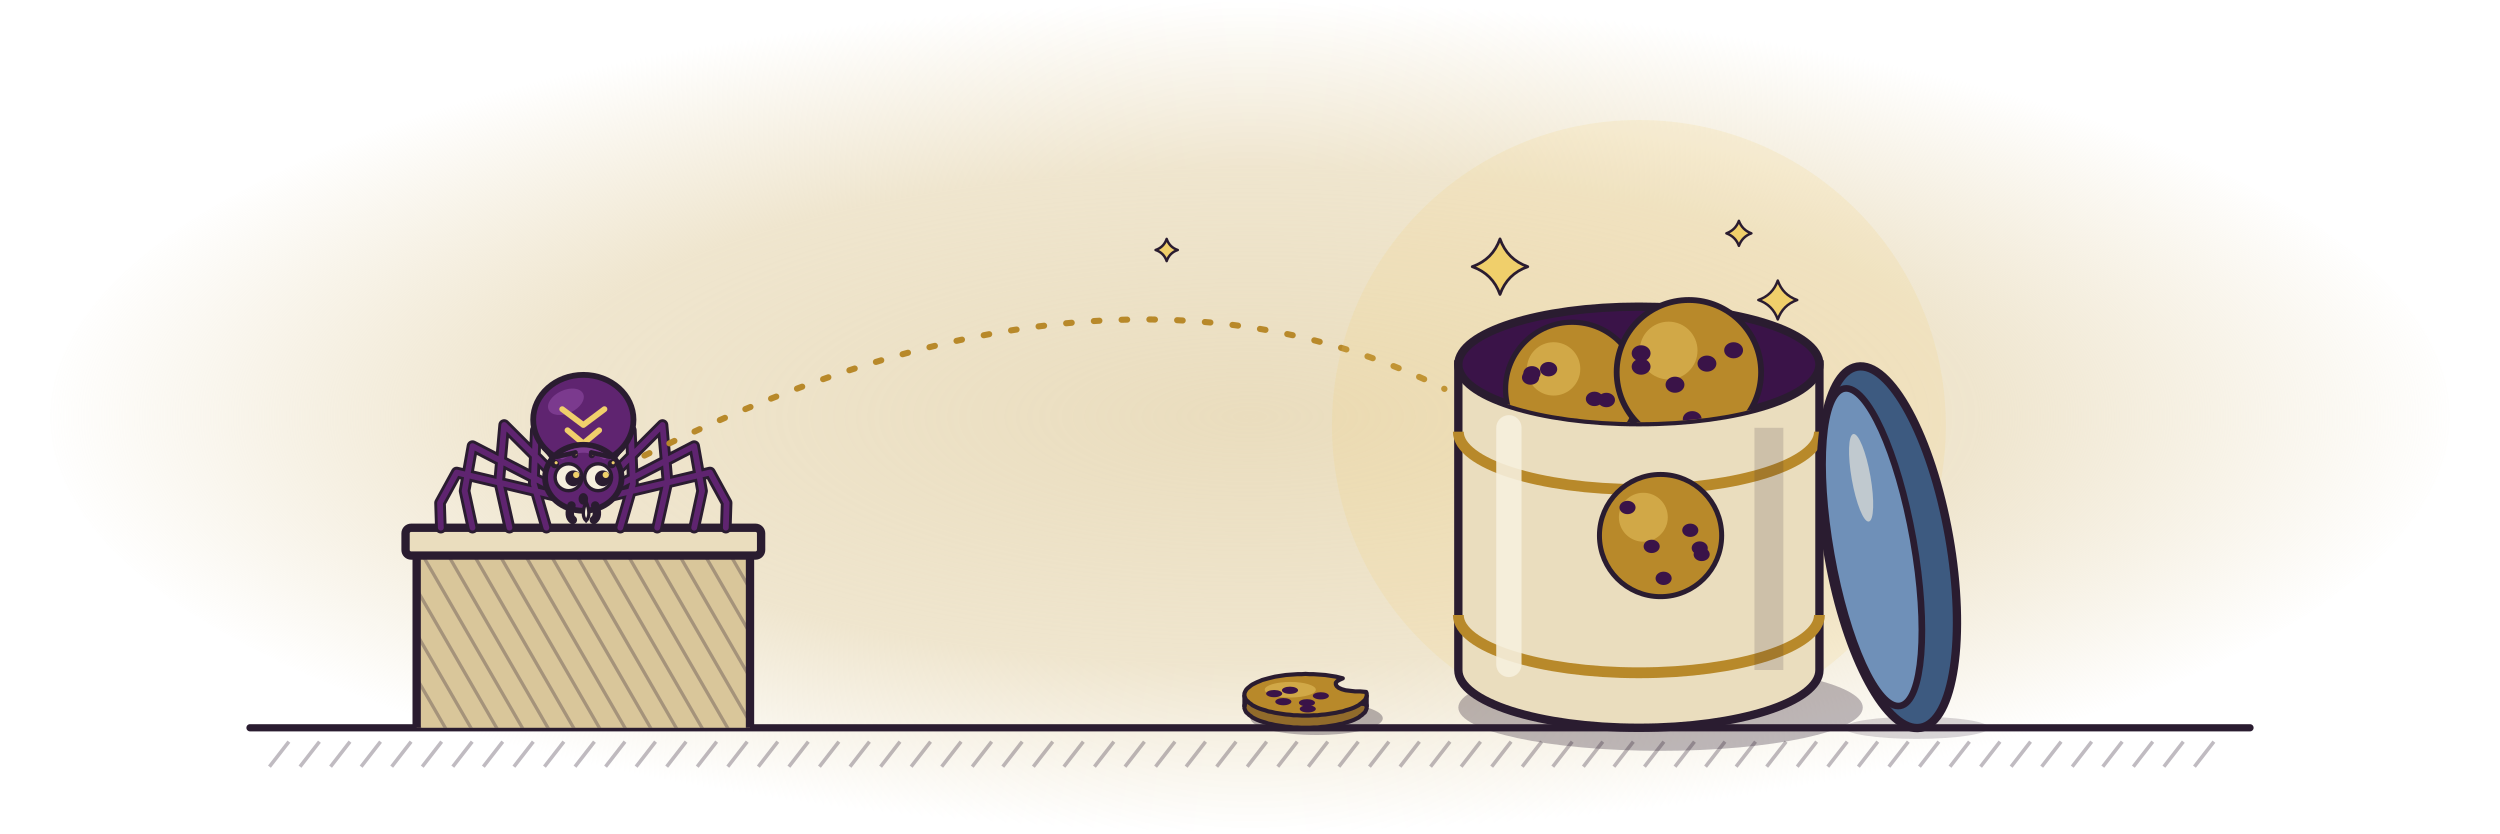
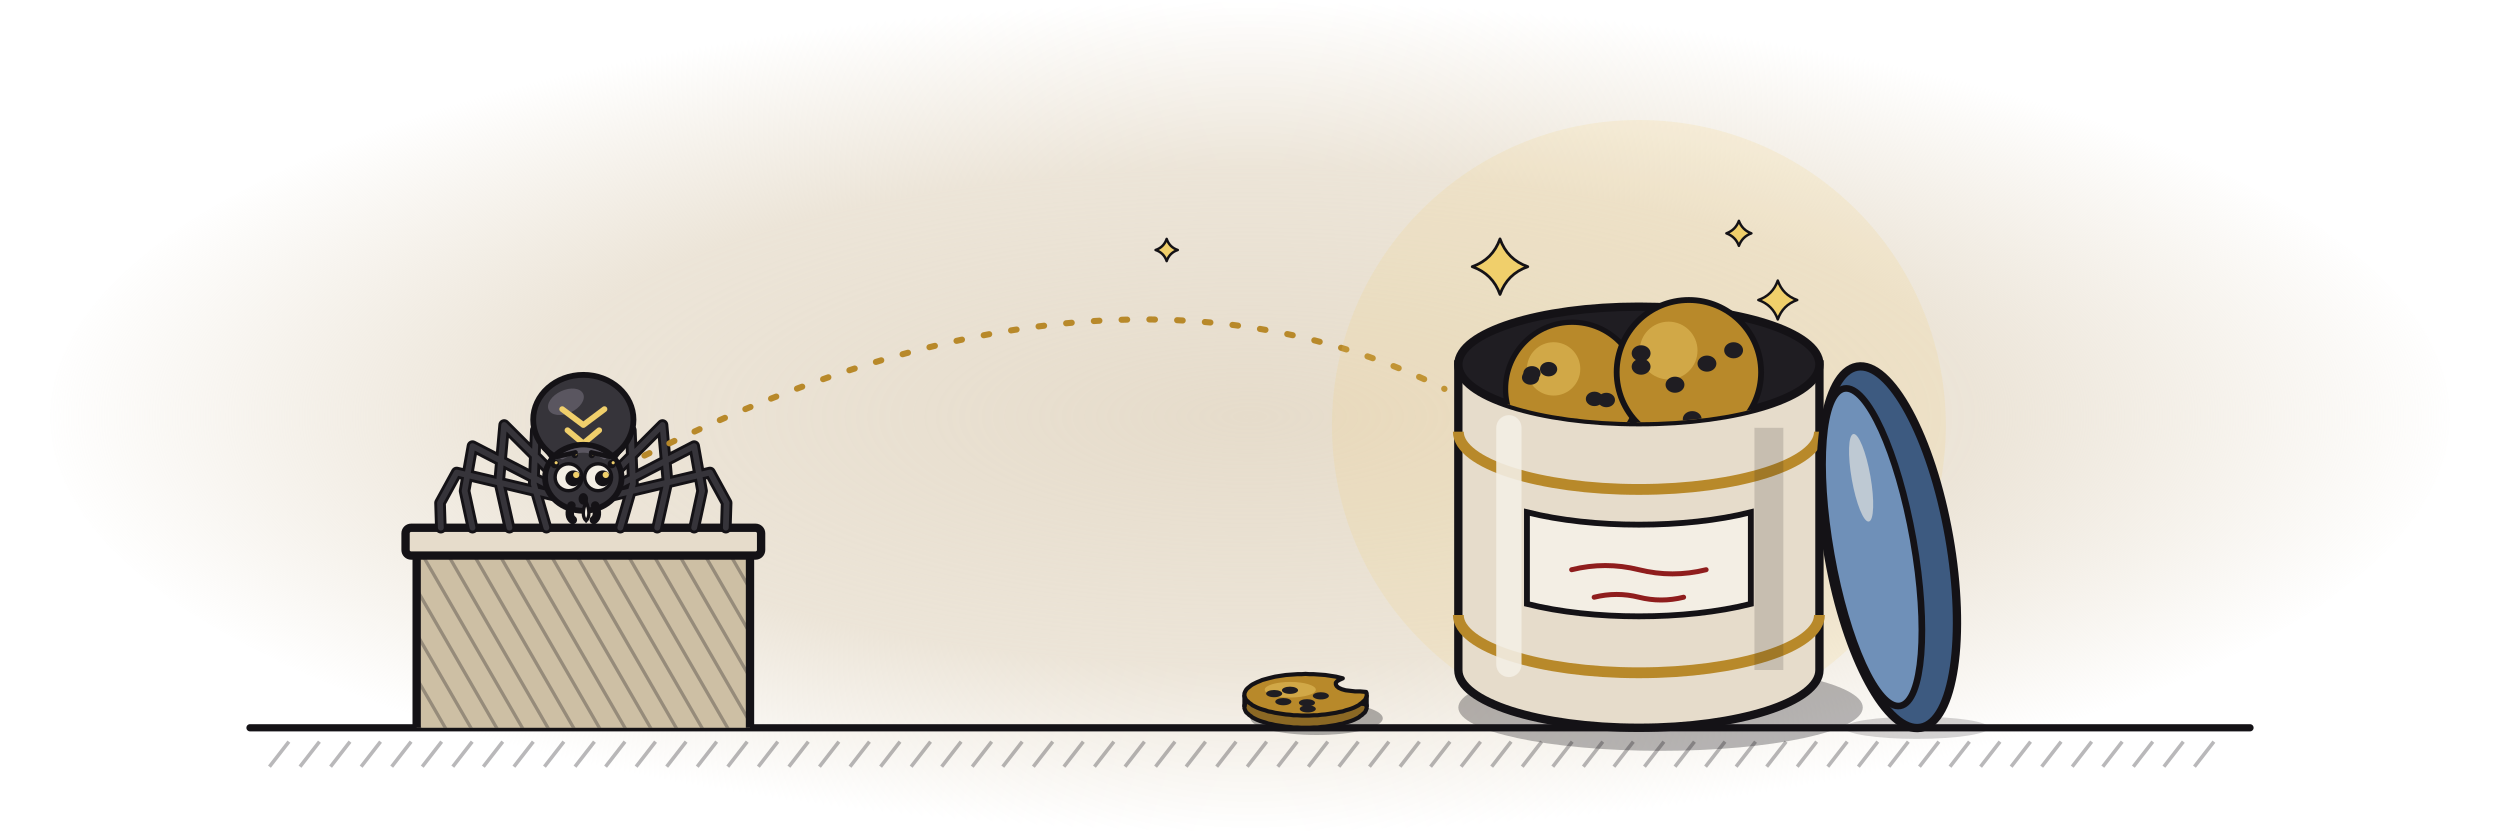
<svg xmlns="http://www.w3.org/2000/svg" viewBox="0 0 900 300" role="img" aria-label="A spider eyes an unguarded cookie tin">
  <defs>
    <radialGradient id="cw-glow" cx="50%" cy="50%" r="50%">
-       <stop offset="0" stop-color="#eaddbe" />
-       <stop offset=".6" stop-color="#eaddbe" stop-opacity=".75" />
-       <stop offset="1" stop-color="#eaddbe" stop-opacity="0" />
+       <stop offset="0" stop-color="#e6dccb" />
+       <stop offset=".6" stop-color="#e6dccb" stop-opacity=".75" />
+       <stop offset="1" stop-color="#e6dccb" stop-opacity="0" />
    </radialGradient>
  </defs>
  <ellipse cx="450" cy="150" rx="432" ry="150" fill="url(#cw-glow)" />
-   <path d="M90 262H810" stroke="#2a1c30" stroke-width="2.6" stroke-linecap="round" />
-   <path d="M104 267l-7 9M115 267l-7 9M126 267l-7 9M137 267l-7 9M148 267l-7 9M159 267l-7 9M170 267l-7 9M181 267l-7 9M192 267l-7 9M203 267l-7 9M214 267l-7 9M225 267l-7 9M236 267l-7 9M247 267l-7 9M258 267l-7 9M269 267l-7 9M280 267l-7 9M291 267l-7 9M302 267l-7 9M313 267l-7 9M324 267l-7 9M335 267l-7 9M346 267l-7 9M357 267l-7 9M368 267l-7 9M379 267l-7 9M390 267l-7 9M401 267l-7 9M412 267l-7 9M423 267l-7 9M434 267l-7 9M445 267l-7 9M456 267l-7 9M467 267l-7 9M478 267l-7 9M489 267l-7 9M500 267l-7 9M511 267l-7 9M522 267l-7 9M533 267l-7 9M544 267l-7 9M555 267l-7 9M566 267l-7 9M577 267l-7 9M588 267l-7 9M599 267l-7 9M610 267l-7 9M621 267l-7 9M632 267l-7 9M643 267l-7 9M654 267l-7 9M665 267l-7 9M676 267l-7 9M687 267l-7 9M698 267l-7 9M709 267l-7 9M720 267l-7 9M731 267l-7 9M742 267l-7 9M753 267l-7 9M764 267l-7 9M775 267l-7 9M786 267l-7 9M797 267l-7 9" stroke="#2a1c30" stroke-width="1.3" opacity=".3" />
-   <path d="M150 262V196h120v66" fill="#d9c69a" stroke="#2a1c30" stroke-width="3" stroke-linejoin="round" />
+   <path d="M90 262H810" stroke="#141216" stroke-width="2.6" stroke-linecap="round" />
+   <path d="M104 267l-7 9M115 267l-7 9M126 267l-7 9M137 267l-7 9M148 267l-7 9M159 267l-7 9M170 267l-7 9M181 267l-7 9M192 267l-7 9M203 267l-7 9M214 267l-7 9M225 267l-7 9M236 267l-7 9M247 267l-7 9M258 267l-7 9M269 267l-7 9M280 267l-7 9M291 267l-7 9M302 267l-7 9M313 267l-7 9M324 267l-7 9M335 267l-7 9M346 267l-7 9M357 267l-7 9M368 267l-7 9M379 267l-7 9M390 267l-7 9M401 267l-7 9M412 267l-7 9M423 267l-7 9M434 267l-7 9M445 267l-7 9M456 267l-7 9M467 267l-7 9M478 267l-7 9M489 267l-7 9M500 267l-7 9M511 267l-7 9M522 267l-7 9M533 267l-7 9M544 267l-7 9M555 267l-7 9M566 267l-7 9M577 267l-7 9M588 267l-7 9M599 267l-7 9M610 267l-7 9M621 267l-7 9M632 267l-7 9M643 267l-7 9M654 267l-7 9M665 267l-7 9M676 267l-7 9M687 267l-7 9M698 267l-7 9M709 267l-7 9M720 267l-7 9M731 267l-7 9M742 267l-7 9M753 267l-7 9M764 267l-7 9M775 267l-7 9M786 267l-7 9M797 267l-7 9" stroke="#141216" stroke-width="1.3" opacity=".3" />
+   <path d="M150 262V196h120v66" fill="#cdbfa4" stroke="#141216" stroke-width="3" stroke-linejoin="round" />
  <clipPath id="cw-bx">
    <rect x="150" y="196" width="120" height="66" />
  </clipPath>
-   <path clip-path="url(#cw-bx)" d="M235.1 135.5L303.5 254.1M228.1 139.5L296.6 258.1M221.2 143.5L289.7 262.1M214.3 147.5L282.8 266.1M207.4 151.5L275.8 270.1M200.4 155.5L268.9 274.1M193.5 159.5L262 278.1M186.6 163.5L255 282.1M179.6 167.5L248.1 286.1M172.7 171.5L241.2 290.1M165.8 175.5L234.3 294.1M158.9 179.5L227.3 298.1M151.9 183.5L220.4 302.1M145 187.5L213.5 306.1M138.1 191.5L206.5 310.1M131.1 195.5L199.6 314.1M124.2 199.5L192.7 318.1M117.3 203.5L185.8 322.1" stroke="#2a1c30" stroke-width="1.2" opacity="0.3" fill="none" />
-   <rect x="146" y="190" width="128" height="10" rx="2" fill="#eaddbe" stroke="#2a1c30" stroke-width="3" />
+   <path clip-path="url(#cw-bx)" d="M235.1 135.5L303.5 254.1M228.1 139.5L296.6 258.1M221.2 143.5L289.7 262.1M214.3 147.5L282.8 266.1M207.4 151.5L275.8 270.1M200.4 155.5L268.9 274.1M193.5 159.5L262 278.1M186.6 163.5L255 282.1M179.6 167.5L248.1 286.1M172.7 171.5L241.2 290.1M165.8 175.5L234.3 294.1M158.9 179.5L227.3 298.1M151.9 183.5L220.4 302.1M145 187.5L213.5 306.1M138.1 191.5L206.5 310.1M131.1 195.5L199.6 314.1M124.2 199.5L192.7 318.1M117.3 203.5L185.8 322.1" stroke="#141216" stroke-width="1.2" opacity="0.3" fill="none" />
+   <rect x="146" y="190" width="128" height="10" rx="2" fill="#e6dccb" stroke="#141216" stroke-width="3" />
  <g transform="translate(210 172) scale(0.95 0.95)">
-     <path d="M9 -6L18 -18L18.8 2.3L14 18.9M12 -2L30 -20L31.9 1.4L28 18.9M13 3L42 -12L45 5L42 18.9M10 7L48 -2L54.3 9.5L54 18.9M-9 -6L-18 -18L-18.8 2.3L-14 18.9M-12 -2L-30 -20L-31.9 1.4L-28 18.9M-13 3L-42 -12L-45 5L-42 18.9M-10 7L-48 -2L-54.3 9.5L-54 18.9" stroke="#2a1c30" stroke-width="4.4" fill="none" stroke-linecap="round" stroke-linejoin="round" />
-     <path d="M9 -6L18 -18L18.8 2.3L14 18.9M12 -2L30 -20L31.9 1.4L28 18.9M13 3L42 -12L45 5L42 18.9M10 7L48 -2L54.3 9.5L54 18.9M-9 -6L-18 -18L-18.8 2.3L-14 18.9M-12 -2L-30 -20L-31.9 1.4L-28 18.9M-13 3L-42 -12L-45 5L-42 18.9M-10 7L-48 -2L-54.3 9.5L-54 18.9" stroke="#5f2470" stroke-width="2.2" fill="none" stroke-linecap="round" stroke-linejoin="round" />
-     <ellipse cx="0" cy="-22" rx="19" ry="17" fill="#5f2470" stroke="#2a1c30" stroke-width="2.2" />
-     <ellipse cx="-6.6" cy="-28.8" rx="7.2" ry="4.4" fill="#7b3a8e" transform="rotate(-25 -6.6 -28.8)" />
+     <path d="M9 -6L18 -18L18.8 2.3L14 18.9M12 -2L30 -20L31.9 1.4L28 18.9M13 3L42 -12L45 5L42 18.9M10 7L48 -2L54.3 9.5L54 18.9M-9 -6L-18 -18L-18.8 2.3L-14 18.9M-12 -2L-30 -20L-31.9 1.4L-28 18.9M-13 3L-42 -12L-45 5L-42 18.9M-10 7L-48 -2L-54.3 9.5L-54 18.9" stroke="#141216" stroke-width="4.4" fill="none" stroke-linecap="round" stroke-linejoin="round" />
+     <path d="M9 -6L18 -18L18.8 2.3L14 18.9M12 -2L30 -20L31.9 1.4L28 18.9M13 3L42 -12L45 5L42 18.9M10 7L48 -2L54.3 9.5L54 18.9M-9 -6L-18 -18L-18.8 2.3L-14 18.9M-12 -2L-30 -20L-31.9 1.4L-28 18.9M-13 3L-42 -12L-45 5L-42 18.9M-10 7L-48 -2L-54.3 9.5L-54 18.9" stroke="#36343a" stroke-width="2.2" fill="none" stroke-linecap="round" stroke-linejoin="round" />
+     <ellipse cx="0" cy="-22" rx="19" ry="17" fill="#36343a" stroke="#141216" stroke-width="2.2" />
+     <ellipse cx="-6.6" cy="-28.8" rx="7.2" ry="4.4" fill="#5a5660" transform="rotate(-25 -6.6 -28.8)" />
    <path d="M-8 -26l8 6 8-6M-6 -18l6 5 6-5" stroke="#f0cf6b" stroke-width="2.2" fill="none" stroke-linecap="round" stroke-linejoin="round" />
-     <ellipse cx="0" cy="0" rx="14.5" ry="12.5" fill="#5f2470" stroke="#2a1c30" stroke-width="2.2" />
-     <path d="M-8 -8q8 -5 16 0" stroke="#7b3a8e" stroke-width="2" fill="none" stroke-linecap="round" />
-     <path d="M-4.5 10.5q-1.5 4 0.5 5.5M4.5 10.5q1.5 4 -0.5 5.5" stroke="#2a1c30" stroke-width="3.2" fill="none" stroke-linecap="round" />
-     <circle cx="-10.8" cy="-5.2" r="1.6" fill="#2a1c30" />
+     <ellipse cx="0" cy="0" rx="14.5" ry="12.5" fill="#36343a" stroke="#141216" stroke-width="2.2" />
+     <path d="M-8 -8q8 -5 16 0" stroke="#5a5660" stroke-width="2" fill="none" stroke-linecap="round" />
+     <path d="M-4.5 10.5q-1.5 4 0.5 5.5M4.5 10.5q1.5 4 -0.5 5.5" stroke="#141216" stroke-width="3.2" fill="none" stroke-linecap="round" />
+     <circle cx="-10.8" cy="-5.2" r="1.6" fill="#141216" />
    <circle cx="-10.3" cy="-5.7" r="0.6" fill="#f0cf6b" />
-     <circle cx="10.8" cy="-5.2" r="1.6" fill="#2a1c30" />
+     <circle cx="10.8" cy="-5.2" r="1.6" fill="#141216" />
    <circle cx="11.3" cy="-5.7" r="0.6" fill="#f0cf6b" />
-     <circle cx="-3.2" cy="-8.6" r="1.2" fill="#2a1c30" />
+     <circle cx="-3.2" cy="-8.6" r="1.2" fill="#141216" />
    <circle cx="-2.8" cy="-9" r="0.5" fill="#f0cf6b" />
-     <circle cx="3.2" cy="-8.6" r="1.2" fill="#2a1c30" />
+     <circle cx="3.2" cy="-8.6" r="1.2" fill="#141216" />
    <circle cx="3.6" cy="-9" r="0.5" fill="#f0cf6b" />
-     <circle cx="-5.6" cy="-0.2" r="5.1" fill="#f6efdd" stroke="#2a1c30" stroke-width="1.3" />
-     <circle cx="-3.8" cy="0.2" r="3" fill="#2a1c30" />
+     <circle cx="-5.6" cy="-0.2" r="5.1" fill="#f3eee4" stroke="#141216" stroke-width="1.3" />
+     <circle cx="-3.8" cy="0.2" r="3" fill="#141216" />
    <circle cx="-2.7" cy="-1.1" r="1.2" fill="#f0cf6b" />
-     <circle cx="5.6" cy="-0.2" r="5.1" fill="#f6efdd" stroke="#2a1c30" stroke-width="1.3" />
-     <circle cx="7.4" cy="0.2" r="3" fill="#2a1c30" />
+     <circle cx="5.6" cy="-0.2" r="5.1" fill="#f3eee4" stroke="#141216" stroke-width="1.3" />
+     <circle cx="7.4" cy="0.2" r="3" fill="#141216" />
    <circle cx="8.5" cy="-1.1" r="1.2" fill="#f0cf6b" />
-     <path d="M-10 -8l7 -1.6M10 -8l-7 -1.6" stroke="#2a1c30" stroke-width="1.8" stroke-linecap="round" />
-     <ellipse cx="0" cy="8" rx="1.8" ry="2.2" fill="#2a1c30" />
+     <path d="M-10 -8l7 -1.6M10 -8l-7 -1.6" stroke="#141216" stroke-width="1.8" stroke-linecap="round" />
+     <ellipse cx="0" cy="8" rx="1.8" ry="2.2" fill="#141216" />
  </g>
-   <path d="M211 180.5q-2 5 0 7q2 -2 0 -7z" fill="#f6efdd" stroke="#2a1c30" stroke-width="1.2" />
+   <path d="M211 180.5q-2 5 0 7q2 -2 0 -7z" fill="#f3eee4" stroke="#141216" stroke-width="1.2" />
  <path d="M232 164Q400 80 520 140" stroke="#b8892a" stroke-width="2.2" fill="none" stroke-linecap="round" stroke-linejoin="round" stroke-dasharray="2 8" />
  <ellipse cx="590" cy="153.2" rx="110.5" ry="110" fill="#f0cf6b" opacity=".16" />
-   <ellipse cx="597.8" cy="254.7" rx="72.8" ry="15.6" fill="#2a1c30" opacity=".3" />
-   <path d="M525 131.2V241.2A65 20.8 0 0 0 655 241.2V131.2z" fill="#eaddbe" stroke="#2a1c30" stroke-width="3" />
+   <ellipse cx="597.8" cy="254.7" rx="72.8" ry="15.6" fill="#141216" opacity=".3" />
+   <path d="M525 131.2V241.2A65 20.8 0 0 0 655 241.2V131.2z" fill="#e6dccb" stroke="#141216" stroke-width="3" />
  <path d="M525 155.4A65 20.8 0 0 0 655 155.4M525 221.4A65 20.8 0 0 0 655 221.4" stroke="#b8892a" stroke-width="3.9" fill="none" />
-   <circle cx="597.8" cy="192.8" r="22" fill="#b8892a" stroke="#2a1c30" stroke-width="1.8" />
-   <circle cx="591.6" cy="186.2" r="8.8" fill="#f0cf6b" opacity=".45" />
-   <ellipse cx="598.9" cy="208.2" rx="2.9" ry="2.4" fill="#3a1348" />
-   <ellipse cx="585.9" cy="182.7" rx="2.9" ry="2.4" fill="#3a1348" />
-   <ellipse cx="611.9" cy="197.3" rx="2.9" ry="2.4" fill="#3a1348" />
-   <ellipse cx="594.6" cy="196.7" rx="2.9" ry="2.4" fill="#3a1348" />
-   <ellipse cx="612.6" cy="199.6" rx="2.9" ry="2.4" fill="#3a1348" />
-   <ellipse cx="608.5" cy="190.9" rx="2.9" ry="2.4" fill="#3a1348" />
-   <path d="M543.2 154V239.2" stroke="#f6efdd" stroke-width="9.1" opacity=".9" stroke-linecap="round" />
-   <path d="M636.8 154V241.2" stroke="#2a1c30" stroke-width="10.4" opacity=".15" />
-   <ellipse cx="590" cy="131.2" rx="65" ry="20.8" fill="#3a1348" stroke="#2a1c30" stroke-width="3" />
+   <path d="M549.7 184.4A65 20.8 0 0 0 630.3 184.4V217.4A65 20.8 0 0 1 549.7 217.4z" fill="#f3eee4" stroke="#141216" stroke-width="2.1" />
+   <path d="M565.8 205.1q12.1 -3 24.2 0t24.2 0M573.9 215q8.1 -2 16.1 0t16.1 0" stroke="#8f1d1d" stroke-width="1.8" fill="none" stroke-linecap="round" />
+   <path d="M543.2 154V239.2" stroke="#f3eee4" stroke-width="9.1" opacity=".9" stroke-linecap="round" />
+   <path d="M636.8 154V241.2" stroke="#141216" stroke-width="10.4" opacity=".15" />
+   <ellipse cx="590" cy="131.2" rx="65" ry="20.8" fill="#1f1d22" stroke="#141216" stroke-width="3" />
  <clipPath id="cw-in">
    <path d="M525 131.2A65 20.8 0 0 0 655 131.2V0H525z" />
  </clipPath>
  <g clip-path="url(#cw-in)">
-     <circle cx="566" cy="140" r="24" fill="#b8892a" stroke="#2a1c30" stroke-width="1.9" />
+     <circle cx="566" cy="140" r="24" fill="#b8892a" stroke="#141216" stroke-width="1.9" />
    <circle cx="559.3" cy="132.8" r="9.6" fill="#f0cf6b" opacity=".45" />
-     <ellipse cx="567" cy="153.2" rx="3.1" ry="2.6" fill="#3a1348" />
-     <ellipse cx="551.5" cy="134.4" rx="3.1" ry="2.6" fill="#3a1348" />
-     <ellipse cx="578.3" cy="144" rx="3.1" ry="2.6" fill="#3a1348" />
-     <ellipse cx="574" cy="143.6" rx="3.1" ry="2.6" fill="#3a1348" />
-     <ellipse cx="551" cy="135.9" rx="3.1" ry="2.6" fill="#3a1348" />
-     <ellipse cx="557.5" cy="132.9" rx="3.1" ry="2.6" fill="#3a1348" />
-     <circle cx="608" cy="134" r="26" fill="#b8892a" stroke="#2a1c30" stroke-width="2.1" />
+     <ellipse cx="567" cy="153.2" rx="3.1" ry="2.6" fill="#1f1d22" />
+     <ellipse cx="551.5" cy="134.4" rx="3.1" ry="2.6" fill="#1f1d22" />
+     <ellipse cx="578.3" cy="144" rx="3.1" ry="2.6" fill="#1f1d22" />
+     <ellipse cx="574" cy="143.6" rx="3.1" ry="2.6" fill="#1f1d22" />
+     <ellipse cx="551" cy="135.9" rx="3.1" ry="2.6" fill="#1f1d22" />
+     <ellipse cx="557.5" cy="132.9" rx="3.1" ry="2.6" fill="#1f1d22" />
+     <circle cx="608" cy="134" r="26" fill="#b8892a" stroke="#141216" stroke-width="2.1" />
    <circle cx="600.7" cy="126.2" r="10.4" fill="#f0cf6b" opacity=".45" />
-     <ellipse cx="609.2" cy="150.9" rx="3.4" ry="2.9" fill="#3a1348" />
-     <ellipse cx="624.1" cy="126.1" rx="3.4" ry="2.9" fill="#3a1348" />
-     <ellipse cx="603" cy="138.5" rx="3.4" ry="2.9" fill="#3a1348" />
-     <ellipse cx="614.5" cy="130.9" rx="3.4" ry="2.9" fill="#3a1348" />
-     <ellipse cx="590.8" cy="127.2" rx="3.4" ry="2.9" fill="#3a1348" />
-     <ellipse cx="590.8" cy="132" rx="3.4" ry="2.9" fill="#3a1348" />
+     <ellipse cx="609.2" cy="150.9" rx="3.4" ry="2.9" fill="#1f1d22" />
+     <ellipse cx="624.1" cy="126.1" rx="3.4" ry="2.9" fill="#1f1d22" />
+     <ellipse cx="603" cy="138.5" rx="3.4" ry="2.9" fill="#1f1d22" />
+     <ellipse cx="614.5" cy="130.9" rx="3.4" ry="2.9" fill="#1f1d22" />
+     <ellipse cx="590.8" cy="127.2" rx="3.4" ry="2.9" fill="#1f1d22" />
+     <ellipse cx="590.8" cy="132" rx="3.4" ry="2.9" fill="#1f1d22" />
  </g>
-   <ellipse cx="690" cy="262" rx="26" ry="4" fill="#2a1c30" opacity="0.18" />
-   <ellipse cx="680" cy="197" rx="22" ry="66" fill="#3d5a80" stroke="#2a1c30" stroke-width="3" transform="rotate(-10 680 197)" />
-   <ellipse cx="674" cy="197" rx="15" ry="58" fill="#6f90b8" stroke="#2a1c30" stroke-width="2.4" transform="rotate(-10 674 197)" />
-   <ellipse cx="670" cy="172" rx="3.4" ry="16" fill="#f6efdd" opacity=".6" transform="rotate(-10 670 172)" />
-   <ellipse cx="474" cy="258.6" rx="23.8" ry="6" fill="#2a1c30" opacity=".32" />
+   <ellipse cx="690" cy="262" rx="26" ry="4" fill="#141216" opacity="0.18" />
+   <ellipse cx="680" cy="197" rx="22" ry="66" fill="#3d5a80" stroke="#141216" stroke-width="3" transform="rotate(-10 680 197)" />
+   <ellipse cx="674" cy="197" rx="15" ry="58" fill="#6f90b8" stroke="#141216" stroke-width="2.4" transform="rotate(-10 674 197)" />
+   <ellipse cx="670" cy="172" rx="3.4" ry="16" fill="#f3eee4" opacity=".6" transform="rotate(-10 670 172)" />
+   <ellipse cx="474" cy="258.6" rx="23.8" ry="6" fill="#141216" opacity=".32" />
  <g fill="#b8892a">
    <path d="M491.8,253.5 492,254 492,254.5 492,255 491.8,255.5 491.6,256 491.3,256.5 490.8,256.9 490.3,257.4 489.7,257.8 489.1,258.3 488.3,258.7 487.5,259.1 486.5,259.5 485.6,259.8 484.5,260.1 483.4,260.5 482.2,260.7 481,261 479.7,261.2 478.4,261.4 477.1,261.6 475.7,261.7 474.3,261.9 472.9,261.9 471.4,262 470,262 468.6,262 467.1,261.9 465.7,261.9 464.3,261.7 462.9,261.6 461.6,261.4 460.3,261.2 459,261 457.8,260.7 456.6,260.5 455.5,260.1 454.4,259.8 453.5,259.5 452.5,259.1 451.7,258.7 450.9,258.3 450.3,257.8 449.7,257.4 449.2,256.9 448.7,256.5 448.4,256 448.2,255.5 448,255 448,254.5 448,254 448.2,253.5 448.4,253.1 448.7,252.6 449.2,252.1 449.7,251.7 450.3,251.2 450.9,250.8 451.7,250.4 452.5,250 453.5,249.6 454.4,249.2 455.5,248.9 456.6,248.6 457.8,248.3 459,248 460.3,247.8 461.6,247.6 462.9,247.4 464.3,247.3 465.7,247.2 467.1,247.1 468.6,247.1 470,247 471.4,247.1 472.9,247.1 474.3,247.2 475.7,247.3 477.1,247.4 478.4,247.6 479.7,247.8 481,248 482.2,248.3 483.4,248.6 482.3,249.1 481.4,249.6 480.9,250.2 480.9,250.8 481.2,251.4 481.9,252 483,252.5 484.4,252.9 486.1,253.1 487.8,253.3 489.6,253.3z" />
    <rect x="448" y="250.1" width="44" height="4.4" />
  </g>
-   <g fill="#2a1c30" opacity=".28">
+   <g fill="#141216" opacity=".28">
    <path d="M491.8,253.5 492,254 492,254.5 492,255 491.8,255.5 491.6,256 491.3,256.5 490.8,256.9 490.3,257.4 489.7,257.8 489.1,258.3 488.3,258.7 487.5,259.1 486.5,259.5 485.6,259.8 484.5,260.1 483.4,260.5 482.2,260.7 481,261 479.7,261.2 478.4,261.4 477.1,261.6 475.7,261.7 474.3,261.9 472.9,261.9 471.4,262 470,262 468.6,262 467.1,261.9 465.7,261.9 464.3,261.7 462.9,261.6 461.6,261.4 460.3,261.2 459,261 457.8,260.7 456.6,260.5 455.5,260.1 454.4,259.8 453.5,259.5 452.5,259.1 451.7,258.7 450.9,258.3 450.3,257.8 449.7,257.4 449.2,256.9 448.7,256.5 448.4,256 448.2,255.5 448,255 448,254.5 448,254 448.2,253.5 448.4,253.1 448.7,252.6 449.2,252.1 449.7,251.7 450.3,251.2 450.9,250.8 451.7,250.4 452.5,250 453.5,249.6 454.4,249.2 455.5,248.9 456.6,248.6 457.8,248.3 459,248 460.3,247.8 461.6,247.6 462.9,247.4 464.3,247.3 465.7,247.2 467.1,247.1 468.6,247.1 470,247 471.4,247.1 472.9,247.1 474.3,247.2 475.7,247.3 477.1,247.4 478.4,247.6 479.7,247.8 481,248 482.2,248.3 483.4,248.6 482.3,249.1 481.4,249.6 480.9,250.2 480.9,250.8 481.2,251.4 481.9,252 483,252.5 484.4,252.9 486.1,253.1 487.8,253.3 489.6,253.3z" />
    <rect x="448" y="250.1" width="44" height="4.4" />
  </g>
-   <path d="M491.8,253.5 492,254 492,254.5 492,255 491.8,255.5 491.6,256 491.3,256.5 490.8,256.9 490.3,257.4 489.7,257.8 489.1,258.3 488.3,258.7 487.5,259.1 486.5,259.5 485.6,259.8 484.5,260.1 483.4,260.5 482.2,260.7 481,261 479.7,261.2 478.4,261.4 477.1,261.6 475.7,261.7 474.3,261.9 472.9,261.9 471.4,262 470,262 468.6,262 467.1,261.9 465.7,261.9 464.3,261.7 462.9,261.6 461.6,261.4 460.3,261.2 459,261 457.8,260.7 456.6,260.5 455.5,260.1 454.4,259.8 453.5,259.5 452.5,259.1 451.7,258.7 450.9,258.3 450.3,257.8 449.7,257.4 449.2,256.9 448.7,256.5 448.4,256 448.2,255.5 448,255 448,254.5 448,254 448.2,253.5 448.4,253.1 448.7,252.6 449.2,252.1 449.7,251.7 450.3,251.2 450.9,250.8 451.7,250.4 452.5,250 453.5,249.6 454.4,249.2 455.5,248.9 456.6,248.6 457.8,248.3 459,248 460.3,247.8 461.6,247.6 462.9,247.4 464.3,247.3 465.7,247.2 467.1,247.1 468.6,247.1 470,247 471.4,247.1 472.9,247.1 474.3,247.2 475.7,247.3 477.1,247.4 478.4,247.6 479.7,247.8 481,248 482.2,248.3 483.4,248.6 482.3,249.1 481.4,249.6 480.9,250.2 480.9,250.8 481.2,251.4 481.9,252 483,252.5 484.4,252.9 486.1,253.1 487.8,253.3 489.6,253.3z" fill="none" stroke="#2a1c30" stroke-width="1.5" />
-   <path d="M448 250.1v4.4M492 250.1v4.4" stroke="#2a1c30" stroke-width="1.5" />
-   <path d="M491.8,249.1 492,249.6 492,250.1 492,250.6 491.8,251.1 491.6,251.6 491.3,252.1 490.8,252.5 490.3,253 489.7,253.4 489.1,253.9 488.3,254.3 487.5,254.7 486.5,255.1 485.6,255.4 484.5,255.7 483.4,256.1 482.2,256.3 481,256.6 479.7,256.8 478.4,257 477.1,257.2 475.7,257.3 474.3,257.5 472.9,257.5 471.4,257.6 470,257.6 468.6,257.6 467.1,257.5 465.7,257.5 464.3,257.3 462.9,257.2 461.6,257 460.3,256.8 459,256.6 457.8,256.3 456.6,256.1 455.5,255.7 454.4,255.4 453.5,255.1 452.5,254.7 451.7,254.3 450.9,253.9 450.3,253.4 449.7,253 449.2,252.5 448.7,252.1 448.4,251.6 448.2,251.1 448,250.6 448,250.1 448,249.6 448.2,249.1 448.4,248.7 448.7,248.2 449.2,247.7 449.7,247.3 450.3,246.8 450.9,246.4 451.7,246 452.5,245.6 453.5,245.2 454.4,244.8 455.5,244.5 456.6,244.2 457.8,243.9 459,243.6 460.3,243.4 461.6,243.2 462.9,243 464.3,242.9 465.7,242.8 467.1,242.7 468.6,242.7 470,242.6 471.4,242.7 472.9,242.7 474.3,242.8 475.7,242.9 477.1,243 478.4,243.2 479.7,243.4 481,243.6 482.2,243.9 483.4,244.2 482.3,244.7 481.4,245.2 480.9,245.8 480.9,246.4 481.2,247 481.9,247.6 483,248.1 484.4,248.5 486.1,248.7 487.8,248.9 489.6,248.9z" fill="#b8892a" stroke="#2a1c30" stroke-width="1.5" stroke-linejoin="round" />
+   <path d="M491.8,253.5 492,254 492,254.5 492,255 491.8,255.5 491.6,256 491.3,256.5 490.8,256.9 490.3,257.4 489.7,257.8 489.1,258.3 488.3,258.7 487.5,259.1 486.5,259.5 485.6,259.8 484.5,260.1 483.4,260.5 482.2,260.7 481,261 479.7,261.2 478.4,261.4 477.1,261.6 475.7,261.7 474.3,261.9 472.9,261.9 471.4,262 470,262 468.6,262 467.1,261.9 465.7,261.9 464.3,261.7 462.9,261.6 461.6,261.4 460.3,261.2 459,261 457.8,260.7 456.6,260.5 455.5,260.1 454.4,259.8 453.5,259.5 452.5,259.1 451.7,258.7 450.9,258.3 450.3,257.8 449.7,257.4 449.2,256.9 448.7,256.5 448.4,256 448.2,255.5 448,255 448,254.5 448,254 448.2,253.5 448.4,253.1 448.7,252.6 449.2,252.1 449.7,251.7 450.3,251.2 450.9,250.8 451.7,250.4 452.5,250 453.5,249.6 454.4,249.2 455.5,248.9 456.6,248.6 457.8,248.3 459,248 460.3,247.8 461.6,247.6 462.9,247.4 464.3,247.3 465.7,247.2 467.1,247.1 468.6,247.1 470,247 471.4,247.1 472.9,247.1 474.3,247.2 475.7,247.3 477.1,247.4 478.4,247.6 479.7,247.8 481,248 482.2,248.3 483.4,248.6 482.3,249.1 481.4,249.6 480.9,250.2 480.9,250.8 481.2,251.4 481.9,252 483,252.5 484.4,252.9 486.1,253.1 487.8,253.3 489.6,253.3z" fill="none" stroke="#141216" stroke-width="1.5" />
+   <path d="M448 250.1v4.4M492 250.1v4.4" stroke="#141216" stroke-width="1.5" />
+   <path d="M491.8,249.1 492,249.6 492,250.1 492,250.6 491.8,251.1 491.6,251.6 491.3,252.1 490.8,252.5 490.3,253 489.7,253.4 489.1,253.9 488.3,254.3 487.5,254.7 486.5,255.1 485.6,255.4 484.5,255.7 483.4,256.1 482.2,256.3 481,256.6 479.7,256.8 478.4,257 477.1,257.2 475.7,257.3 474.3,257.5 472.9,257.5 471.4,257.6 470,257.6 468.6,257.6 467.1,257.5 465.7,257.5 464.3,257.3 462.9,257.2 461.6,257 460.3,256.8 459,256.6 457.8,256.3 456.6,256.1 455.5,255.7 454.4,255.4 453.5,255.1 452.5,254.7 451.7,254.3 450.9,253.9 450.3,253.4 449.7,253 449.2,252.5 448.7,252.1 448.4,251.6 448.2,251.1 448,250.6 448,250.1 448,249.6 448.2,249.1 448.4,248.7 448.7,248.2 449.2,247.7 449.7,247.3 450.3,246.8 450.9,246.4 451.7,246 452.5,245.6 453.5,245.2 454.4,244.8 455.5,244.5 456.6,244.2 457.8,243.9 459,243.6 460.3,243.4 461.6,243.2 462.9,243 464.3,242.9 465.7,242.8 467.1,242.7 468.6,242.7 470,242.6 471.4,242.7 472.9,242.7 474.3,242.8 475.7,242.9 477.1,243 478.4,243.2 479.7,243.4 481,243.6 482.2,243.9 483.4,244.2 482.3,244.7 481.4,245.2 480.9,245.8 480.9,246.4 481.2,247 481.9,247.6 483,248.1 484.4,248.5 486.1,248.7 487.8,248.9 489.6,248.9z" fill="#b8892a" stroke="#141216" stroke-width="1.5" stroke-linejoin="round" />
  <ellipse cx="464.5" cy="248.3" rx="9.2" ry="2.8" fill="#f0cf6b" opacity=".45" />
-   <ellipse cx="470.5" cy="253" rx="2.9" ry="1.3" fill="#3a1348" />
-   <ellipse cx="475.5" cy="250.5" rx="2.9" ry="1.3" fill="#3a1348" />
-   <ellipse cx="462" cy="252.6" rx="2.9" ry="1.3" fill="#3a1348" />
-   <ellipse cx="458.7" cy="249.7" rx="2.9" ry="1.3" fill="#3a1348" />
-   <ellipse cx="464.4" cy="248.5" rx="2.9" ry="1.3" fill="#3a1348" />
-   <ellipse cx="470.8" cy="255.2" rx="2.9" ry="1.3" fill="#3a1348" />
-   <path d="M540 86Q542.6 93.4 550 96Q542.6 98.6 540 106Q537.4 98.6 530 96Q537.4 93.4 540 86z" fill="#f0cf6b" stroke="#2a1c30" stroke-width="1" stroke-linejoin="round" />
-   <path d="M640 101Q641.8 106.2 647 108Q641.8 109.8 640 115Q638.2 109.8 633 108Q638.2 106.2 640 101z" fill="#f0cf6b" stroke="#2a1c30" stroke-width="0.9" stroke-linejoin="round" />
-   <path d="M626 79.5Q627.2 82.8 630.5 84Q627.2 85.2 626 88.5Q624.8 85.2 621.5 84Q624.8 82.8 626 79.5z" fill="#f0cf6b" stroke="#2a1c30" stroke-width="0.9" stroke-linejoin="round" />
-   <path d="M420 86Q421 89 424 90Q421 91 420 94Q419 91 416 90Q419 89 420 86z" fill="#f0cf6b" stroke="#2a1c30" stroke-width="0.9" stroke-linejoin="round" />
+   <ellipse cx="470.5" cy="253" rx="2.9" ry="1.3" fill="#1f1d22" />
+   <ellipse cx="475.5" cy="250.5" rx="2.9" ry="1.3" fill="#1f1d22" />
+   <ellipse cx="462" cy="252.6" rx="2.9" ry="1.3" fill="#1f1d22" />
+   <ellipse cx="458.7" cy="249.7" rx="2.9" ry="1.3" fill="#1f1d22" />
+   <ellipse cx="464.4" cy="248.5" rx="2.9" ry="1.3" fill="#1f1d22" />
+   <ellipse cx="470.8" cy="255.2" rx="2.9" ry="1.3" fill="#1f1d22" />
+   <path d="M540 86Q542.6 93.4 550 96Q542.6 98.6 540 106Q537.4 98.6 530 96Q537.4 93.4 540 86z" fill="#f0cf6b" stroke="#141216" stroke-width="1" stroke-linejoin="round" />
+   <path d="M640 101Q641.8 106.2 647 108Q641.8 109.8 640 115Q638.2 109.8 633 108Q638.2 106.2 640 101z" fill="#f0cf6b" stroke="#141216" stroke-width="0.9" stroke-linejoin="round" />
+   <path d="M626 79.5Q627.2 82.8 630.5 84Q627.2 85.2 626 88.5Q624.8 85.2 621.5 84Q624.8 82.8 626 79.5z" fill="#f0cf6b" stroke="#141216" stroke-width="0.9" stroke-linejoin="round" />
+   <path d="M420 86Q421 89 424 90Q421 91 420 94Q419 91 416 90Q419 89 420 86z" fill="#f0cf6b" stroke="#141216" stroke-width="0.9" stroke-linejoin="round" />
</svg>
